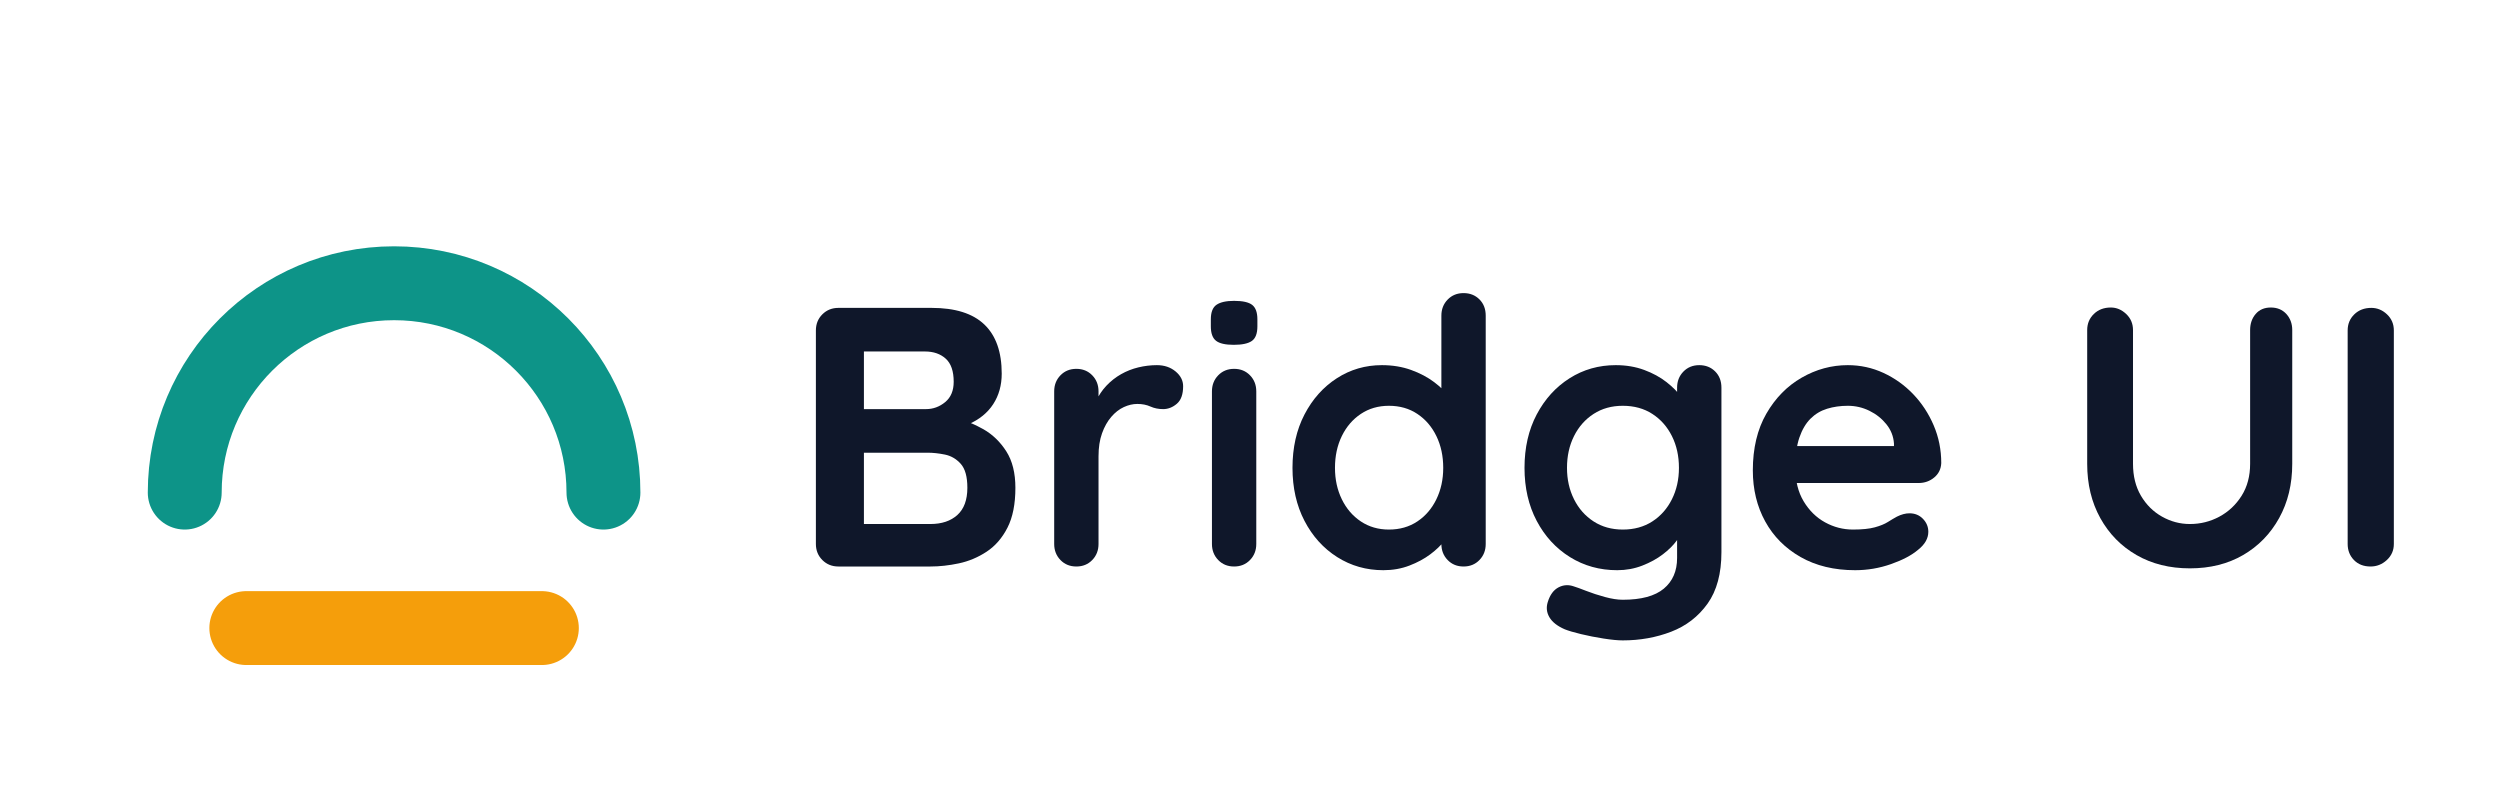
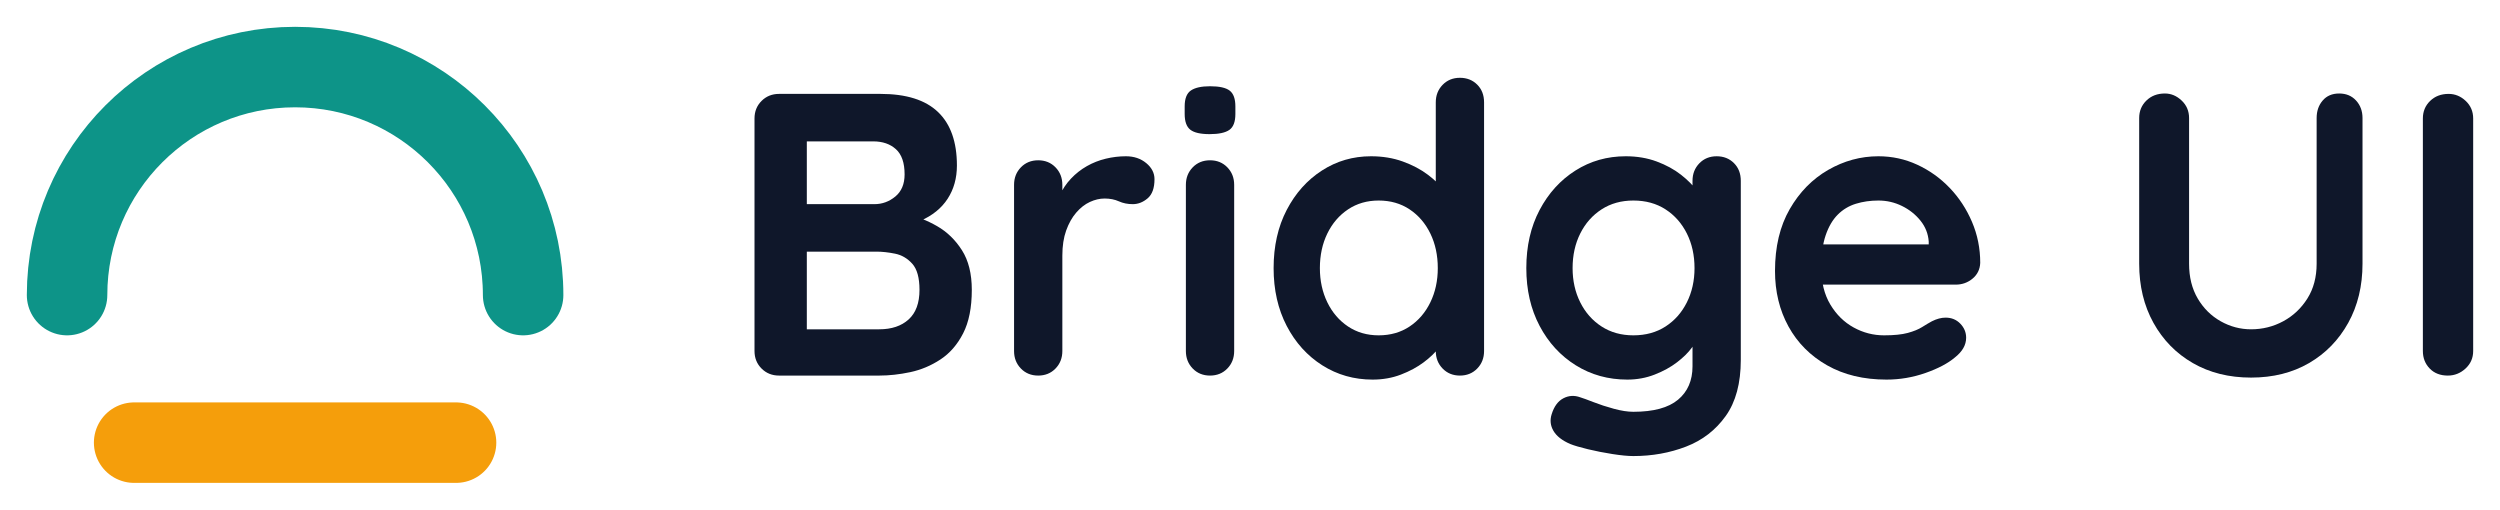
- <svg xmlns="http://www.w3.org/2000/svg" viewBox="0 0 203 64" fill="none">
+ <svg xmlns="http://www.w3.org/2000/svg" viewBox="10 18 186.38 38" fill="none">
  <style>
    .span { stroke: #0d9488; } /* teal-600 */
    .deck { stroke: #f59e0b; } /* amber-500 */
    .word { fill: #0f172a; } /* slate-900 */
    @media (prefers-color-scheme: dark) {
      .span { stroke: #2dd4bf; } /* teal-400 */
      .deck { stroke: #fbbf24; } /* amber-400 */
      .word { fill: #f1f5f9; } /* slate-100 */
    }
  </style>
  <path class="span" d="M 15 40 A 17 17 0 0 1 49 40" stroke-width="6" stroke-linecap="round" />
  <line class="deck" x1="20" y1="51" x2="44" y2="51" stroke-width="6" stroke-linecap="round" />
  <g class="word" transform="translate(64 46) scale(0.03 -0.03)">
    <path transform="translate(0 0)" d="M388 700Q484 700 531 655Q578 610 578 522Q578 475 555 439.5Q532 404 487 384.5Q442 365 376 365L380 410Q411 410 451 401.5Q491 393 528.5 371.5Q566 350 590.5 311.5Q615 273 615 213Q615 147 593.5 105Q572 63 537 40Q502 17 462 8.5Q422 0 385 0L136 0Q110 0 92.5 17.5Q75 35 75 61L75 639Q75 665 92.5 682.5Q110 700 136 700ZM370 582L192 582L205 598L205 417L193 426L373 426Q402 426 425 445Q448 464 448 500Q448 543 426.5 562.5Q405 582 370 582ZM378 308L196 308L205 316L205 105L195 115L385 115Q431 115 458 139.5Q485 164 485 213Q485 258 467 278Q449 298 424 303Q399 308 378 308Z" />
    <path transform="translate(655 0)" d="M125 0Q99 0 82 17.5Q65 35 65 61L65 474Q65 500 82 517.5Q99 535 125 535Q151 535 168 517.5Q185 500 185 474L185 380L178 447Q189 471 206.5 489.5Q224 508 246 520.5Q268 533 293 539Q318 545 343 545Q373 545 393.5 528Q414 511 414 488Q414 455 397 440.5Q380 426 360 426Q341 426 325.5 433Q310 440 290 440Q272 440 253.5 431.5Q235 423 219.5 405Q204 387 194.5 360.5Q185 334 185 298L185 61Q185 35 168 17.5Q151 0 125 0Z" />
    <path transform="translate(1089 0)" d="M178 61Q178 35 161 17.5Q144 0 118 0Q92 0 75 17.5Q58 35 58 61L58 474Q58 500 75 517.5Q92 535 118 535Q144 535 161 517.5Q178 500 178 474ZM117 600Q83 600 69 611Q55 622 55 650L55 669Q55 698 70.5 708.5Q86 719 118 719Q153 719 167 708Q181 697 181 669L181 650Q181 621 166 610.5Q151 600 117 600Z" />
    <path transform="translate(1325 0)" d="M503 740Q529 740 546 723Q563 706 563 679L563 61Q563 35 546 17.5Q529 0 503 0Q477 0 460 17.5Q443 35 443 61L443 110L465 101Q465 88 451 69.5Q437 51 413 33Q389 15 356.5 2.5Q324 -10 286 -10Q217 -10 161 25.5Q105 61 72.5 123.5Q40 186 40 267Q40 349 72.5 411.5Q105 474 160 509.5Q215 545 282 545Q325 545 361 532Q397 519 423.5 499Q450 479 464.5 458.5Q479 438 479 424L443 411L443 679Q443 705 460 722.5Q477 740 503 740ZM301 100Q345 100 378 122Q411 144 429.5 182Q448 220 448 267Q448 315 429.5 353Q411 391 378 413Q345 435 301 435Q258 435 225 413Q192 391 173.5 353Q155 315 155 267Q155 220 173.5 182Q192 144 225 122Q258 100 301 100Z" />
    <path transform="translate(1953 0)" d="M287 545Q329 545 364 532Q399 519 424.5 499Q450 479 464.5 458.5Q479 438 479 424L453 411L453 484Q453 510 470 527.5Q487 545 513 545Q539 545 556 528Q573 511 573 484L573 39Q573 -48 535.5 -100.5Q498 -153 437 -176.5Q376 -200 306 -200Q286 -200 254 -195Q222 -190 193 -183Q164 -176 149 -170Q119 -157 107.5 -137.5Q96 -118 103 -96Q112 -67 132 -56.5Q152 -46 174 -54Q184 -57 207 -66Q230 -75 257.5 -82.5Q285 -90 306 -90Q381 -90 417 -60Q453 -30 453 23L453 110L465 101Q465 88 451.5 69.5Q438 51 414.5 33Q391 15 359 2.5Q327 -10 291 -10Q220 -10 163 25.5Q106 61 73 123.5Q40 186 40 267Q40 349 73 411.5Q106 474 162 509.5Q218 545 287 545ZM306 435Q261 435 227 413Q193 391 174 353Q155 315 155 267Q155 220 174 182Q193 144 227 122Q261 100 306 100Q352 100 386 122Q420 144 439 182Q458 220 458 267Q458 315 439 353Q420 391 386 413Q352 435 306 435Z" />
    <path transform="translate(2571 0)" d="M317 -10Q232 -10 169.5 25.5Q107 61 73.5 122Q40 183 40 260Q40 350 76.5 413.5Q113 477 172 511Q231 545 297 545Q348 545 393.5 524Q439 503 474 466.5Q509 430 529.5 382Q550 334 550 280Q549 256 531 241Q513 226 489 226L107 226L77 326L444 326L422 306L422 333Q420 362 401.5 385Q383 408 355.5 421.5Q328 435 297 435Q267 435 241 427Q215 419 196 400Q177 381 166 349Q155 317 155 268Q155 214 177.5 176.5Q200 139 235.5 119.5Q271 100 311 100Q348 100 370 106Q392 112 405.5 120.5Q419 129 430 135Q448 144 464 144Q486 144 500.5 129Q515 114 515 94Q515 67 487 45Q461 23 414 6.5Q367 -10 317 -10Z" />
    <path transform="translate(3441 0)" d="M572 701Q598 701 614 683.5Q630 666 630 640L630 278Q630 195 594.5 131Q559 67 497 31Q435 -5 353 -5Q271 -5 208.5 31Q146 67 110.5 131Q75 195 75 278L75 640Q75 666 93 683.5Q111 701 139 701Q162 701 180.5 683.5Q199 666 199 640L199 278Q199 228 220.5 191.5Q242 155 277.5 135Q313 115 353 115Q396 115 433 135Q470 155 493 191.5Q516 228 516 278L516 640Q516 666 531 683.5Q546 701 572 701Z" />
    <path transform="translate(4146 0)" d="M200 61Q200 35 181 17.5Q162 0 137 0Q109 0 92 17.5Q75 35 75 61L75 639Q75 665 93 682.5Q111 700 139 700Q163 700 181.5 682.5Q200 665 200 639Z" />
  </g>
</svg>
